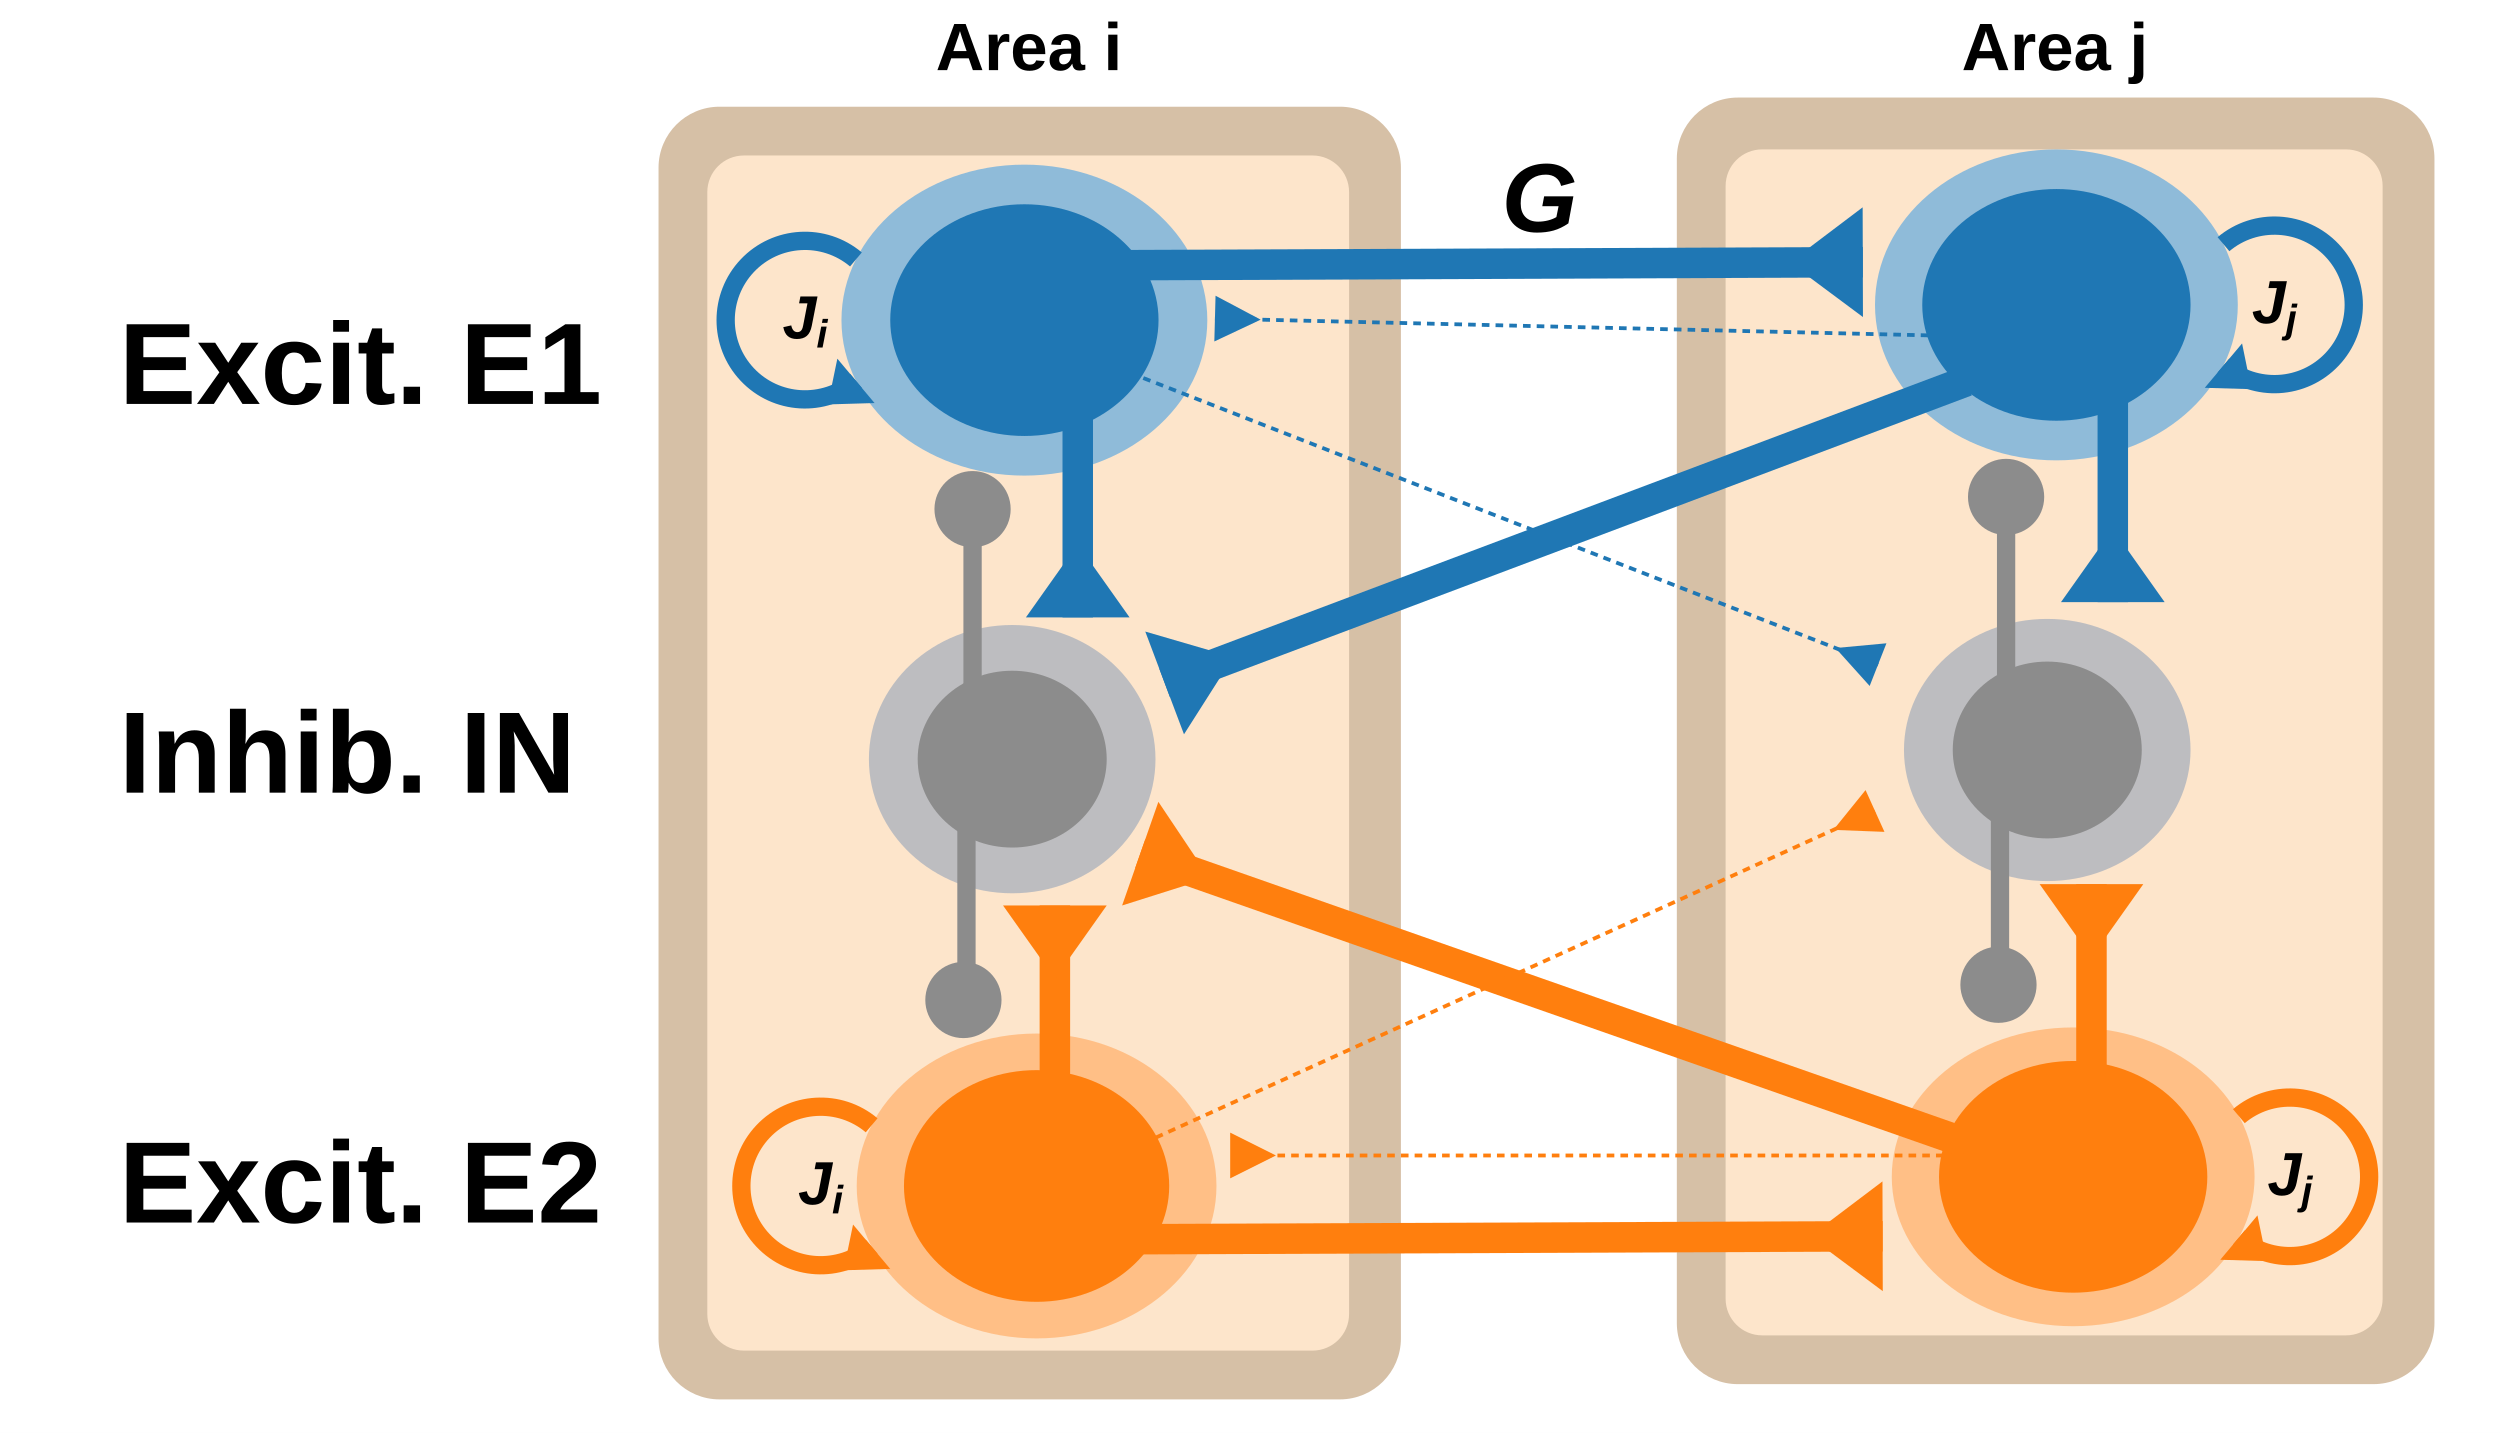
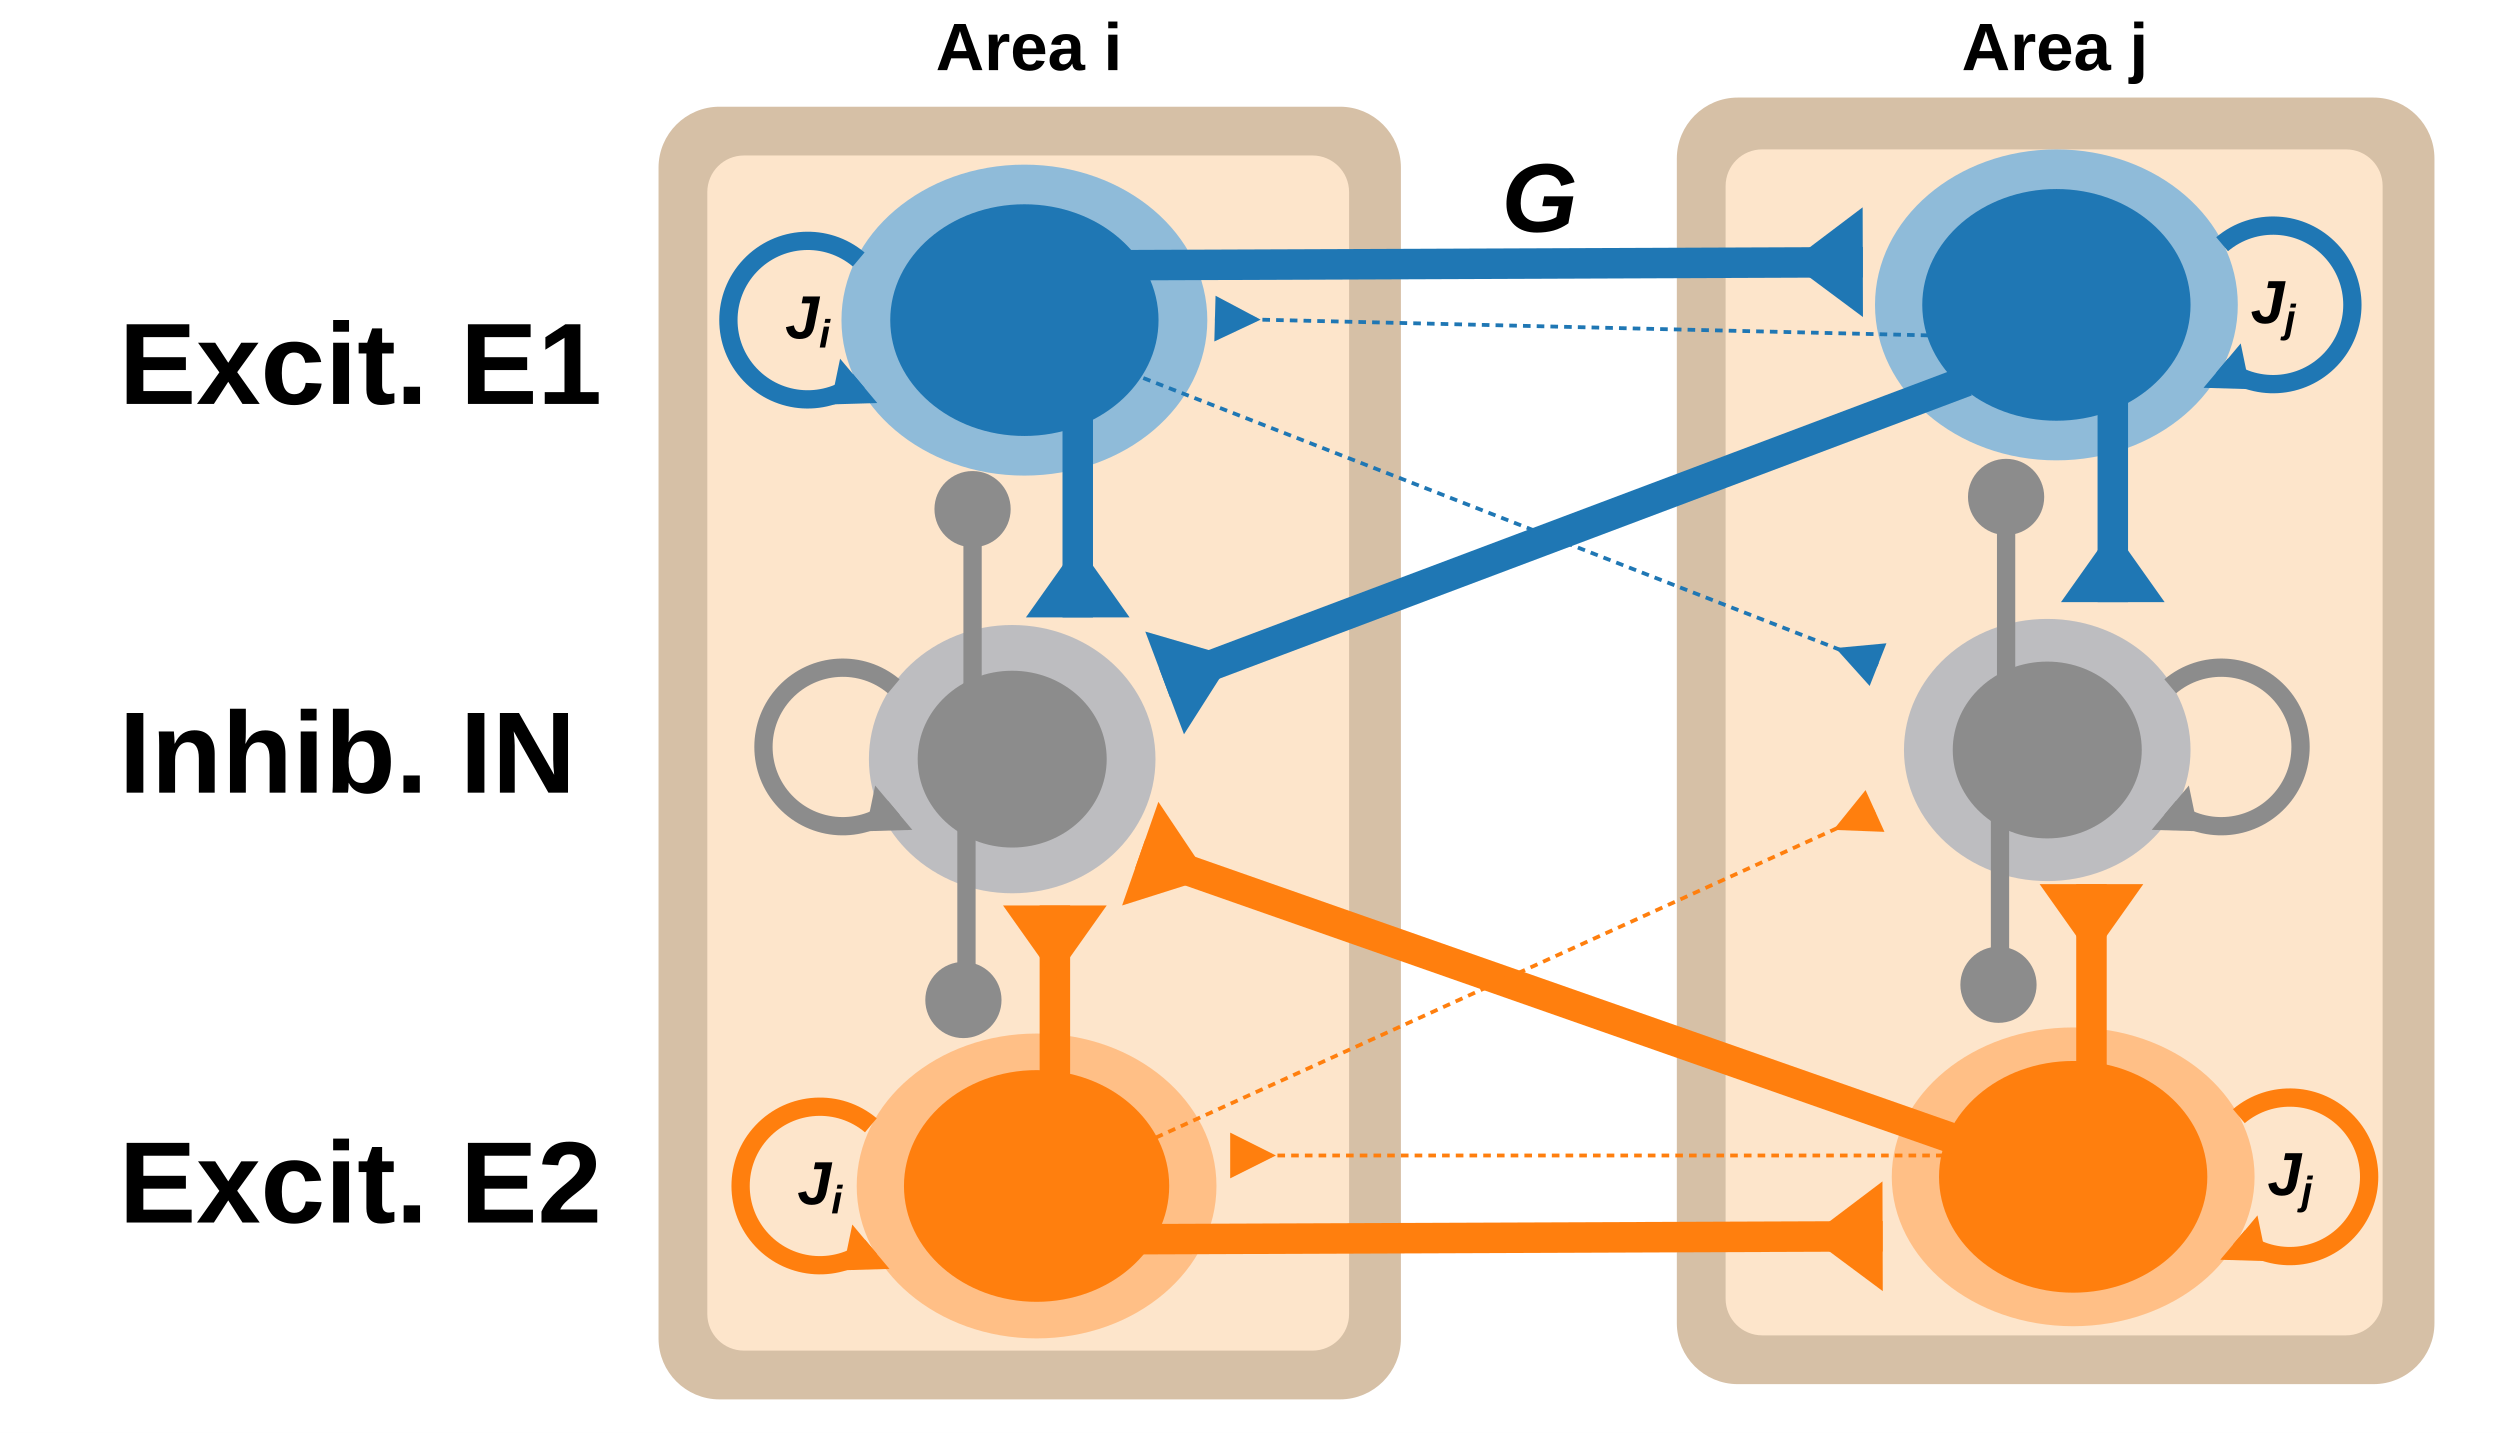
<svg xmlns="http://www.w3.org/2000/svg" viewBox="0 -60 1640 940" width="1640" height="940" font-family="Arial, Helvetica, sans-serif">
  <rect x="0" y="-60" width="1640" height="940" fill="#ffffff" />
  <rect x="432" y="10" width="487" height="848" rx="40" ry="40" fill="#d6c0a6" />
  <rect x="464" y="42" width="421" height="784" rx="24" ry="24" fill="#fde5cb" />
  <rect x="1100" y="4" width="497" height="844" rx="40" ry="40" fill="#d6c0a6" />
  <rect x="1132" y="38" width="431" height="778" rx="24" ry="24" fill="#fde5cb" />
  <g font-weight="bold" font-size="76" fill="#000">
    <text x="78" y="205">Excit. E1</text>
    <text x="78" y="460">Inhib. IN</text>
    <text x="78" y="742">Excit. E2</text>
  </g>
  <ellipse cx="672" cy="150" rx="120" ry="102" fill="#8fbbd9" />
  <ellipse cx="672" cy="150" rx="88" ry="76" fill="#1f77b4" />
  <ellipse cx="680" cy="718" rx="118" ry="100" fill="#ffbf86" />
  <ellipse cx="680" cy="718" rx="87" ry="76" fill="#ff7f0e" />
  <ellipse cx="1349" cy="140" rx="119" ry="102" fill="#8fbbd9" />
  <ellipse cx="1349" cy="140" rx="88" ry="76" fill="#1f77b4" />
  <ellipse cx="1360" cy="712" rx="119" ry="98" fill="#ffbf86" />
  <ellipse cx="1360" cy="712" rx="88" ry="76" fill="#ff7f0e" />
  <ellipse cx="664" cy="438" rx="94" ry="88" fill="#bdbdc0" />
  <ellipse cx="664" cy="438" rx="62" ry="58" fill="#8c8c8c" />
  <ellipse cx="1343" cy="432" rx="94" ry="86" fill="#bdbdc0" />
  <ellipse cx="1343" cy="432" rx="62" ry="58" fill="#8c8c8c" />
  <polygon points="725.0,124.0 725.0,104.0 1222.0,102.0 1222.0,122.0" fill="#1f77b4" />
  <polygon points="1222.1,148.0 1221.9,76.0 1174.0,112.2" fill="#1f77b4" />
  <polygon points="1286.5,180.6 1293.5,199.4 767.5,397.4 760.5,378.6" fill="#1f77b4" />
  <polygon points="751.3,354.3 776.7,421.7 808.9,371.1" fill="#1f77b4" />
  <line x1="1265" y1="160" x2="797.0" y2="149.0" stroke="#1f77b4" stroke-width="2.5" stroke-dasharray="5,4" />
  <polygon points="797.4,134.0 796.6,164.0 827.0,149.7" fill="#1f77b4" />
  <line x1="750" y1="188" x2="1232.0" y2="376.0" stroke="#1f77b4" stroke-width="2.5" stroke-dasharray="5,4" />
  <polygon points="1226.5,390.0 1237.5,362.0 1204.1,365.1" fill="#1f77b4" />
  <polygon points="697.0,190.0 717.0,190.0 717.0,345.0 697.0,345.0" fill="#1f77b4" />
  <polygon points="673.0,345.0 741.0,345.0 707.0,297.0" fill="#1f77b4" />
  <polygon points="1376.0,190.0 1396.0,190.0 1396.0,335.0 1376.0,335.0" fill="#1f77b4" />
  <polygon points="1352.0,335.0 1420.0,335.0 1386.0,287.0" fill="#1f77b4" />
  <polygon points="725.0,763.0 725.0,743.0 1235.0,741.0 1235.0,761.0" fill="#ff7f0e" />
  <polygon points="1235.1,787.0 1234.9,715.0 1187.0,751.2" fill="#ff7f0e" />
  <polygon points="1293.3,680.6 1286.7,699.4 744.7,509.4 751.3,490.6" fill="#ff7f0e" />
  <polygon points="759.9,466.0 736.1,534.0 793.3,515.9" fill="#ff7f0e" />
  <line x1="1275" y1="698" x2="807.0" y2="698.0" stroke="#ff7f0e" stroke-width="2.5" stroke-dasharray="5,4" />
  <polygon points="807.0,683.0 807.0,713.0 837.0,698.0" fill="#ff7f0e" />
  <line x1="750" y1="690" x2="1230.0" y2="472.0" stroke="#ff7f0e" stroke-width="2.5" stroke-dasharray="5,4" />
  <polygon points="1236.2,485.7 1223.8,458.3 1202.7,484.4" fill="#ff7f0e" />
  <polygon points="702.0,650.0 682.0,650.0 682.0,534.0 702.0,534.0" fill="#ff7f0e" />
  <polygon points="726.0,534.0 658.0,534.0 692.0,582.0" fill="#ff7f0e" />
  <polygon points="1382.0,650.0 1362.0,650.0 1362.0,520.0 1382.0,520.0" fill="#ff7f0e" />
  <polygon points="1406.0,520.0 1338.0,520.0 1372.0,568.0" fill="#ff7f0e" />
  <rect x="632" y="268" width="12" height="130" fill="#8c8c8c" />
  <circle cx="638" cy="274" r="25" fill="#8c8c8c" />
  <rect x="628" y="478" width="12" height="110" fill="#8c8c8c" />
  <circle cx="632" cy="596" r="25" fill="#8c8c8c" />
  <rect x="1310" y="262" width="12" height="130" fill="#8c8c8c" />
  <circle cx="1316" cy="266" r="25" fill="#8c8c8c" />
  <rect x="1306" y="472" width="12" height="110" fill="#8c8c8c" />
  <circle cx="1311" cy="586" r="25" fill="#8c8c8c" />
-   <path d="M 561.5,110.2 A 52,52 0 1 0 561.5,189.8" fill="none" stroke="#1f77b4" stroke-width="12" />
-   <polygon points="573.7,204.4 549.3,175.3 543.1,205.3" fill="#1f77b4" />
-   <text x="528.1" y="162.0" text-anchor="middle" font-size="40" font-style="italic" font-weight="bold" fill="#000">J<tspan font-size="26" dy="6">i</tspan>
+   <path d="M 563.3,110.2 A 52,52 0 1 0 563.3,189.8" fill="none" stroke="#1f77b4" stroke-width="12" />
+   <polygon points="575.5,204.4 551.1,175.3 544.9,205.3" fill="#1f77b4" />
+   <text x="529.8" y="162.0" text-anchor="middle" font-size="40" font-style="italic" font-weight="bold" fill="#000">J<tspan font-size="26" dy="6">i</tspan>
  </text>
-   <path d="M 571.8,678.2 A 52,52 0 1 0 571.8,757.8" fill="none" stroke="#ff7f0e" stroke-width="12" />
-   <polygon points="584.0,772.4 559.6,743.3 553.4,773.3" fill="#ff7f0e" />
-   <text x="538.3" y="730.0" text-anchor="middle" font-size="40" font-style="italic" font-weight="bold" fill="#000">J<tspan font-size="26" dy="6">i</tspan>
+   <path d="M 571.3,678.2 A 52,52 0 1 0 571.3,757.8" fill="none" stroke="#ff7f0e" stroke-width="12" />
+   <polygon points="583.5,772.4 559.1,743.3 552.9,773.3" fill="#ff7f0e" />
+   <text x="537.8" y="730.0" text-anchor="middle" font-size="40" font-style="italic" font-weight="bold" fill="#000">J<tspan font-size="26" dy="6">i</tspan>
  </text>
-   <path d="M 1458.6,100.2 A 52,52 0 1 1 1458.6,179.8" fill="none" stroke="#1f77b4" stroke-width="12" />
-   <polygon points="1470.8,165.3 1446.3,194.4 1476.9,195.3" fill="#1f77b4" />
-   <text x="1492.0" y="152.0" text-anchor="middle" font-size="40" font-style="italic" font-weight="bold" fill="#000">J<tspan font-size="26" dy="6">j</tspan>
+   <path d="M 1457.7,100.2 A 52,52 0 1 1 1457.7,179.8" fill="none" stroke="#1f77b4" stroke-width="12" />
+   <polygon points="1469.9,165.3 1445.5,194.4 1476.1,195.3" fill="#1f77b4" />
+   <text x="1491.2" y="152.0" text-anchor="middle" font-size="40" font-style="italic" font-weight="bold" fill="#000">J<tspan font-size="26" dy="6">j</tspan>
  </text>
  <path d="M 1468.7,672.2 A 52,52 0 1 1 1468.7,751.8" fill="none" stroke="#ff7f0e" stroke-width="12" />
  <polygon points="1480.9,737.3 1456.5,766.4 1487.1,767.3" fill="#ff7f0e" />
  <text x="1502.2" y="724.0" text-anchor="middle" font-size="40" font-style="italic" font-weight="bold" fill="#000">J<tspan font-size="26" dy="6">j</tspan>
  </text>
+   <path d="M 586.3,390.2 A 52,52 0 1 0 586.3,469.8" fill="none" stroke="#8c8c8c" stroke-width="12" />
+   <polygon points="598.5,484.4 574.1,455.3 567.9,485.3" fill="#8c8c8c" />
+   <path d="M 1423.7,390.2 A 52,52 0 1 1 1423.7,469.8" fill="none" stroke="#8c8c8c" stroke-width="12" />
+   <polygon points="1435.9,455.3 1411.5,484.4 1442.1,485.3" fill="#8c8c8c" />
  <g font-weight="bold" font-size="44" fill="#000" text-anchor="middle">
    <text x="675" y="-14">Area i</text>
    <text x="1348" y="-14">Area j</text>
  </g>
  <g font-style="italic" font-weight="bold" font-size="64" fill="#000" text-anchor="middle">
    <text x="1010" y="92">G</text>
  </g>
</svg>
